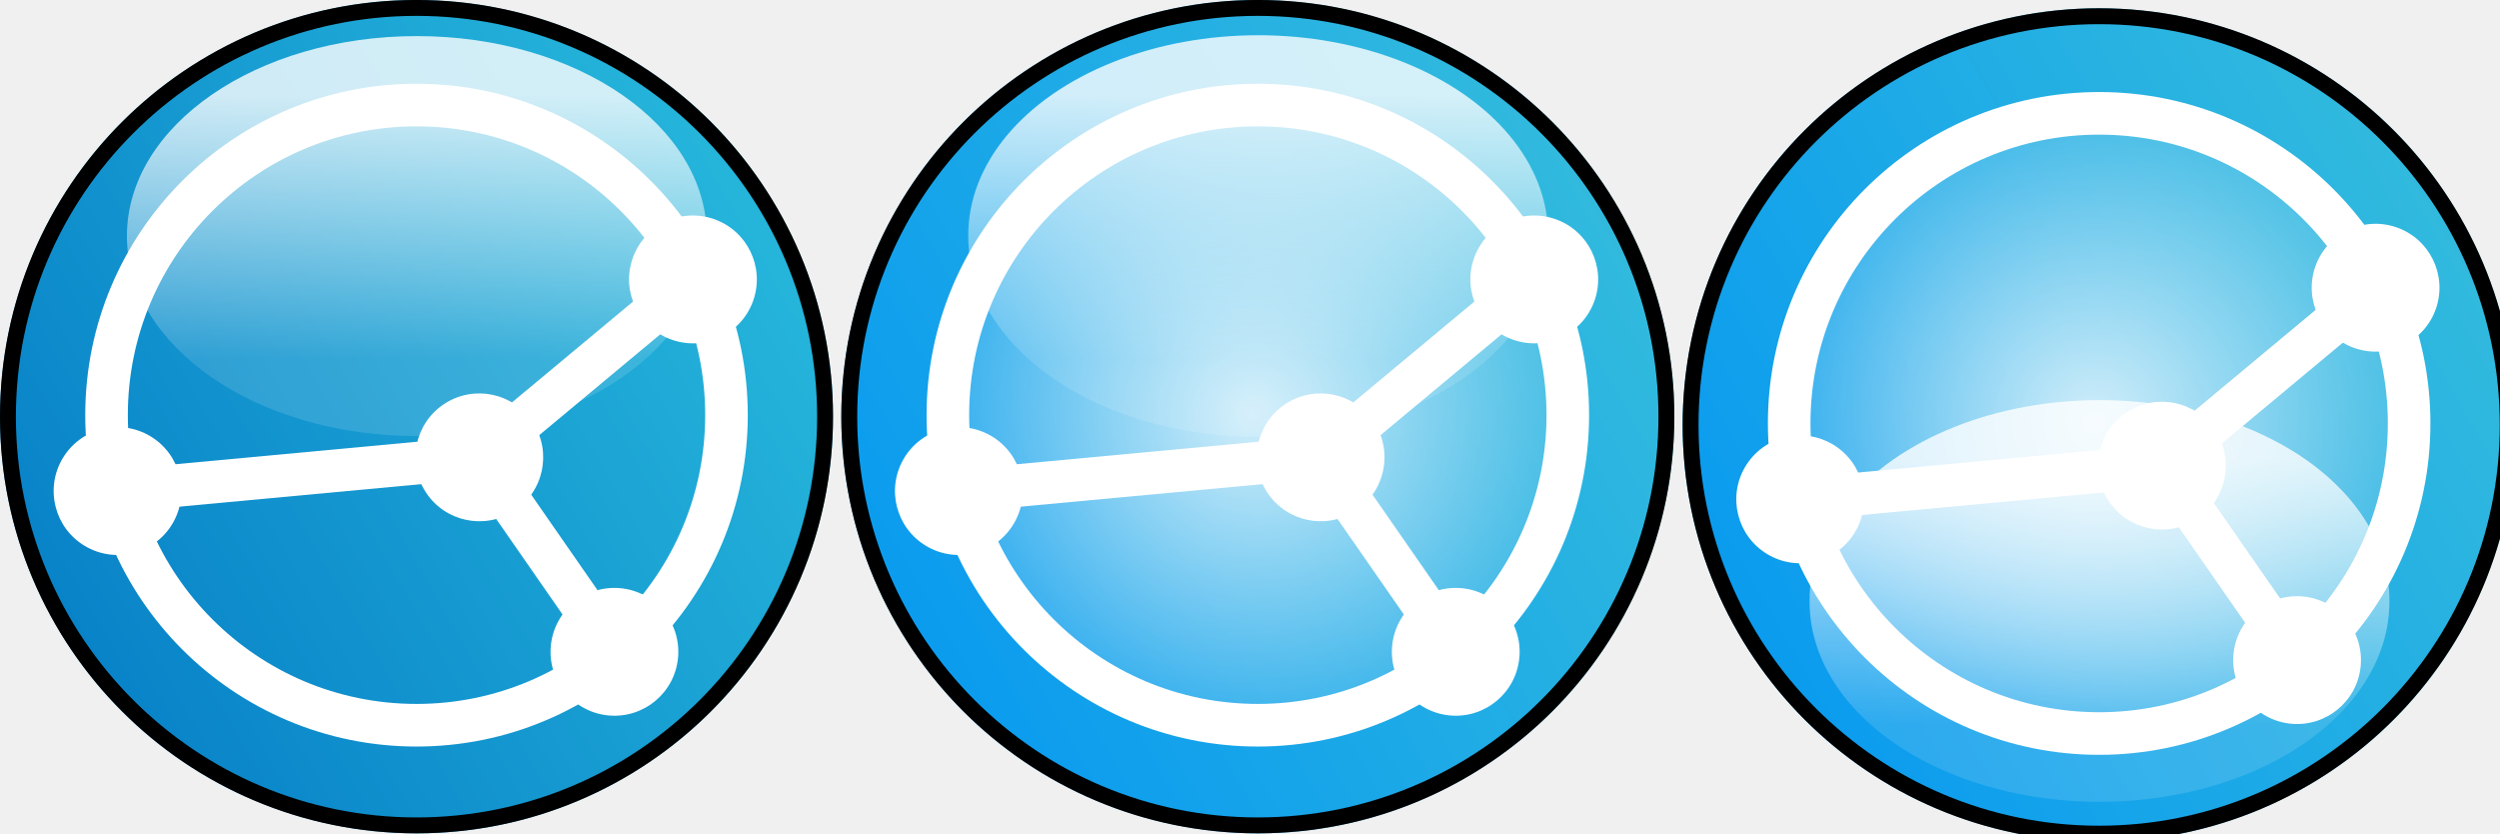
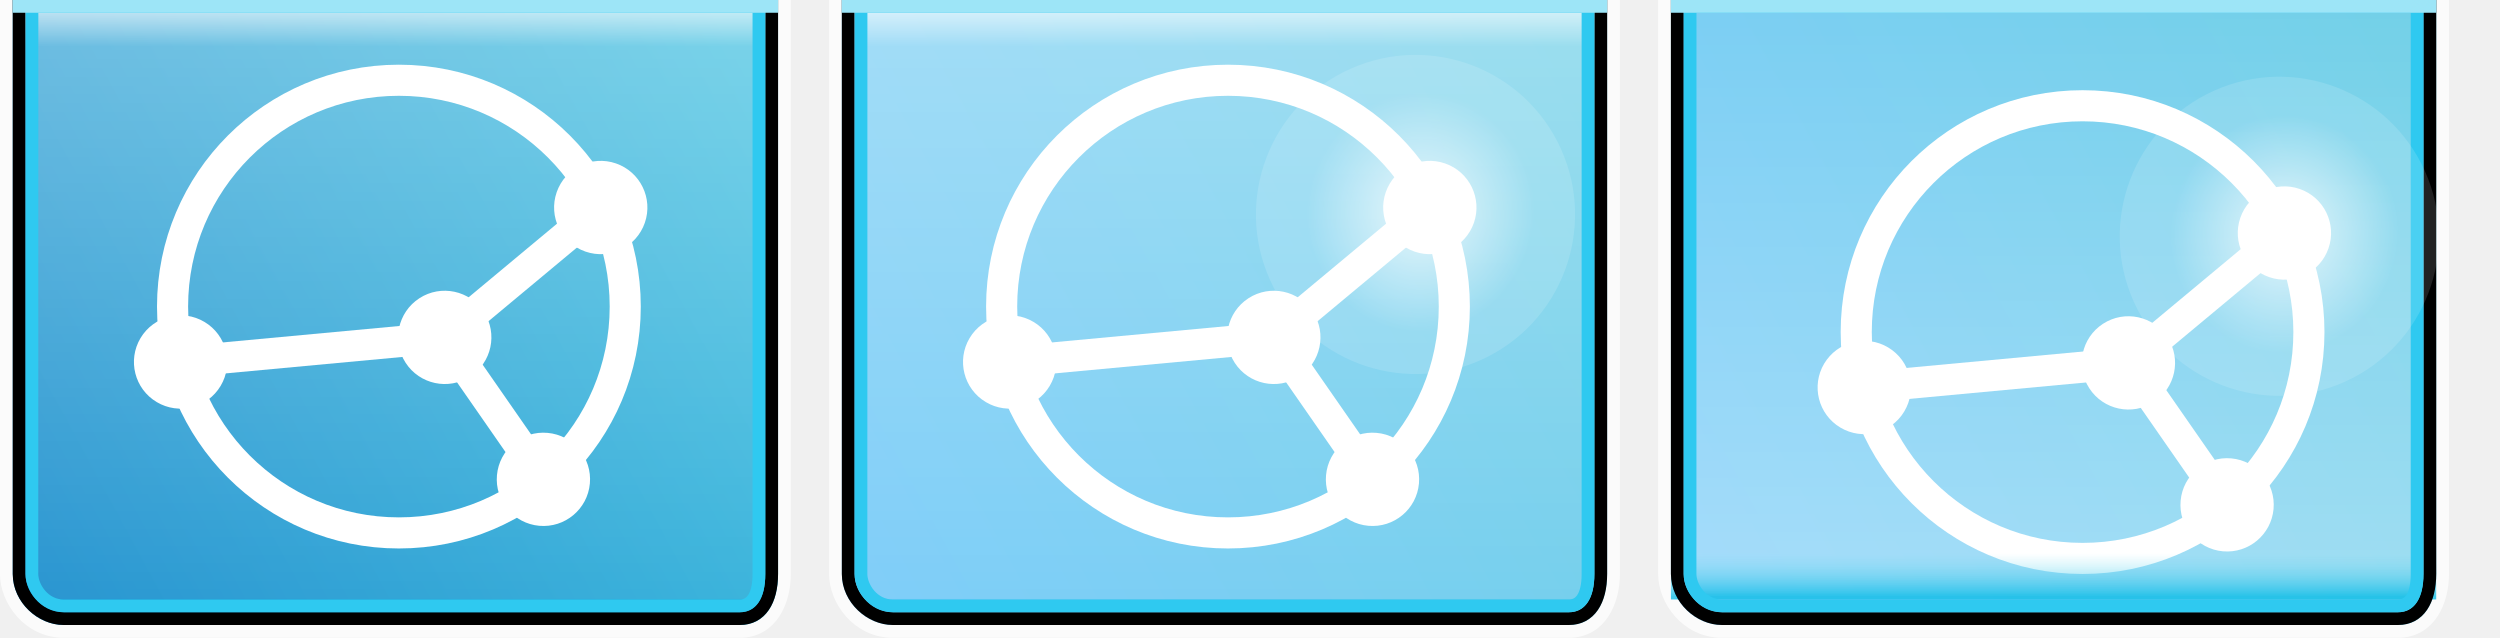
- <svg xmlns="http://www.w3.org/2000/svg" xmlns:xlink="http://www.w3.org/1999/xlink" width="602.91" height="200.97" id="svg2" version="1.1">
-   <defs id="defs4">
-     <linearGradient x1="0" y1="0" x2="1" y2="0" gradientUnits="userSpaceOnUse" gradientTransform="matrix(-5.1e-6,117.3315,117.3315,5.1e-6,58.66602,0)" spreadMethod="pad" id="linearGradient4063">
-       <stop style="stop-color:#0a9bef;stop-opacity:1;" offset="0" id="stop4065" />
-       <stop style="stop-color:#32badd;stop-opacity:1;" offset="1" id="stop4067" />
-     </linearGradient>
-     <linearGradient id="linearGradient3426">
-       <stop style="stop-color:#f5f5f5;stop-opacity:1" offset="0" id="stop3428" />
-       <stop style="stop-color:#ffdd00;stop-opacity:1" offset="1" id="stop3434" />
-     </linearGradient>
-     <linearGradient id="linearGradient3387">
-       <stop style="stop-color:#000000;stop-opacity:1" offset="0" id="stop3389" />
-       <stop style="stop-color:#000000;stop-opacity:0;" offset="1" id="stop3391" />
-     </linearGradient>
-     <linearGradient id="linearGradient3371">
-       <stop style="stop-color:#000000;stop-opacity:1" offset="0" id="stop3373" />
-       <stop style="stop-color:#ac9393;stop-opacity:0;" offset="1" id="stop3375" />
-     </linearGradient>
-     <linearGradient id="linearGradient3347">
-       <stop style="stop-color:#000000;stop-opacity:0.168;" offset="0" id="stop3349" />
-       <stop style="stop-color:#000000;stop-opacity:0;" offset="1" id="stop3351" />
-     </linearGradient>
-     <linearGradient id="linearGradient3337">
-       <stop id="stop3339" offset="0" style="stop-color:#abff5b;stop-opacity:0" />
-       <stop style="stop-color:#80e044;stop-opacity:0.817" offset="0.442" id="stop3341" />
-       <stop style="stop-color:#55c22d;stop-opacity:0.808;" offset="0.818" id="stop3343" />
-       <stop id="stop3345" offset="1" style="stop-color:#008500;stop-opacity:0.746" />
-     </linearGradient>
-     <linearGradient id="linearGradient3297">
-       <stop id="stop3299" offset="0" style="stop-color:#abff5b;stop-opacity:0.621" />
-       <stop style="stop-color:#80e044;stop-opacity:0.714;" offset="0.19" id="stop3301" />
-       <stop style="stop-color:#55c22d;stop-opacity:0.808;" offset="0.645" id="stop3303" />
-       <stop id="stop3305" offset="1" style="stop-color:#008500;stop-opacity:1" />
-     </linearGradient>
-     <linearGradient id="linearGradient3271">
-       <stop id="stop3273" offset="0" style="stop-color:#ffd400;stop-opacity:1" />
-       <stop id="stop3275" offset="1" style="stop-color:#ff7400;stop-opacity:1" />
-     </linearGradient>
-     <linearGradient id="linearGradient3245">
-       <stop style="stop-color:#ffffff;stop-opacity:0.791;" offset="0" id="stop3247" />
-       <stop style="stop-color:#ff0000;stop-opacity:0;" offset="1" id="stop3249" />
-     </linearGradient>
-     <linearGradient id="linearGradient3177">
-       <stop style="stop-color:#ffffff;stop-opacity:0.796" offset="0" id="stop3179" />
-       <stop style="stop-color:#ffffff;stop-opacity:0.131" offset="1" id="stop3181" />
-     </linearGradient>
-     <linearGradient id="linearGradient3165">
-       <stop style="stop-color:#abff5b;stop-opacity:0.621" offset="0" id="stop3167" />
-       <stop id="stop3295" offset="0.253" style="stop-color:#80e044;stop-opacity:0.714;" />
-       <stop id="stop3285" offset="0.5" style="stop-color:#55c22d;stop-opacity:0.808;" />
-       <stop style="stop-color:#008500;stop-opacity:1" offset="1" id="stop3169" />
-     </linearGradient>
-     <linearGradient xlink:href="#linearGradient3177" id="linearGradient3183" x1="282.857" y1="261.252" x2="282.857" y2="313.966" gradientUnits="userSpaceOnUse" />
-     <clipPath id="clipPath3038" clipPathUnits="userSpaceOnUse">
-       <path id="path3040" d="m 0,117.332 429.019,0 L 429.019,0 0,0 0,117.332 z" />
-     </clipPath>
-     <linearGradient id="linearGradient3026" spreadMethod="pad" gradientTransform="matrix(-5.1e-6,117.3315,117.3315,5.1e-6,58.66602,0)" gradientUnits="userSpaceOnUse" y2="0" x2="1" y1="0" x1="0">
-       <stop id="stop3028" offset="0" style="stop-opacity:1;stop-color:#0882c8" />
-       <stop id="stop3030" offset="1" style="stop-opacity:1;stop-color:#26b6db" />
-     </linearGradient>
-     <clipPath id="clipPath3018" clipPathUnits="userSpaceOnUse">
-       <path id="path3020" d="M 58.666,117.332 C 26.266,117.332 0,91.066 0,58.666 l 0,0 C 0,26.266 26.266,0 58.666,0 l 0,0 c 32.399,0 58.666,26.266 58.666,58.666 l 0,0 c 0,32.4 -26.267,58.666 -58.666,58.666 z" />
-     </clipPath>
-     <linearGradient xlink:href="#linearGradient3026" id="linearGradient3520" gradientUnits="userSpaceOnUse" gradientTransform="matrix(-5.1e-6,117.3315,117.3315,5.1e-6,58.66602,0)" spreadMethod="pad" x1="0" y1="0" x2="1" y2="0" />
-     <linearGradient xlink:href="#linearGradient3177-7" id="linearGradient3183-1" x1="282.857" y1="261.252" x2="282.857" y2="313.966" gradientUnits="userSpaceOnUse" />
+ <svg xmlns="http://www.w3.org/2000/svg" xmlns:xlink="http://www.w3.org/1999/xlink" width="196" height="50" id="svg4131" version="1.1">
+   <defs id="defs4133">
+     <linearGradient x1="0" y1="0" x2="1" y2="0" gradientUnits="userSpaceOnUse" gradientTransform="matrix(-5.1e-6,117.3315,117.3315,5.1e-6,58.66602,0)" spreadMethod="pad" id="linearGradient6806">
+       <stop style="stop-color:#6dc6f9;stop-opacity:1;" offset="0" id="stop6808" />
+       <stop style="stop-color:#5dc9e4;stop-opacity:1;" offset="1" id="stop6810" />
+     </linearGradient>
+     <linearGradient x1="0" y1="0" x2="1" y2="0" gradientUnits="userSpaceOnUse" gradientTransform="matrix(-5.1e-6,117.3315,117.3315,5.1e-6,58.66602,0)" spreadMethod="pad" id="linearGradient4765">
+       <stop style="stop-color:#000000;stop-opacity:0.351;" offset="0" id="stop4767" />
+       <stop id="stop4769" offset="0.1" style="stop-color:#ffffff;stop-opacity:0.094;" />
+       <stop id="stop4771" offset="0.376" style="stop-color:#ffffff;stop-opacity:0.188;" />
+       <stop id="stop4773" offset="0.942" style="stop-color:#ffffff;stop-opacity:0.376;" />
+       <stop style="stop-color:#ffffff;stop-opacity:0.811;" offset="1" id="stop4775" />
+     </linearGradient>
+     <linearGradient xlink:href="#linearGradient3026-9" id="linearGradient3355" gradientUnits="userSpaceOnUse" gradientTransform="translate(-435.5918,84.16643)" x1="185.416" y1="929.452" x2="389.84" y2="811.427" />
+     <linearGradient id="linearGradient3026-9" spreadMethod="pad" gradientTransform="matrix(-5.1e-6,117.3315,117.3315,5.1e-6,58.66602,0)" gradientUnits="userSpaceOnUse" y2="0" x2="1" y1="0" x1="0">
+       <stop id="stop3028-9" offset="0" style="stop-color:#0882c8;stop-opacity:1;" />
+       <stop id="stop3030-1" offset="1" style="stop-opacity:1;stop-color:#26b6db" />
+     </linearGradient>
+     <linearGradient y2="811.427" x2="389.84" y1="929.452" x1="185.416" gradientTransform="matrix(0.3079987,0,0,0.3280148,-56.47002,750.3063)" gradientUnits="userSpaceOnUse" id="linearGradient4154" xlink:href="#linearGradient3026-9" />
+     <linearGradient y2="811.427" x2="389.84" y1="929.452" x1="185.416" gradientTransform="matrix(0.3079987,0,0,0.3280148,-57.47002,736.3063)" gradientUnits="userSpaceOnUse" id="linearGradient4154-1" xlink:href="#linearGradient3026-9-7" />
+     <linearGradient id="linearGradient3026-9-7" spreadMethod="pad" gradientTransform="matrix(-5.1e-6,117.3315,117.3315,5.1e-6,58.66602,0)" gradientUnits="userSpaceOnUse" y2="0" x2="1" y1="0" x1="0">
+       <stop id="stop3028-9-4" offset="0" style="stop-color:#000000;stop-opacity:0.351;" />
+       <stop style="stop-color:#ffffff;stop-opacity:0;" offset="0.125" id="stop4763" />
+       <stop style="stop-color:#ffffff;stop-opacity:0;" offset="0.25" id="stop4761" />
+       <stop style="stop-color:#ffffff;stop-opacity:0;" offset="0.5" id="stop4759" />
+       <stop id="stop3030-1-0" offset="1" style="stop-color:#3d1bf0;stop-opacity:1;" />
+     </linearGradient>
+     <linearGradient y2="769.126" x2="282.839" y1="949.078" x1="282.839" gradientTransform="matrix(0.3079987,0,0,0.3280148,-56.47002,750.3062)" gradientUnits="userSpaceOnUse" id="linearGradient4702" xlink:href="#linearGradient4765" />
+     <linearGradient y2="795.765" x2="282.839" y1="922.357" x1="282.839" gradientTransform="matrix(0.3079987,0,0,0.3280148,-57.47002,736.3062)" gradientUnits="userSpaceOnUse" id="linearGradient4702-4" xlink:href="#linearGradient3026-9-7-8" />
+     <linearGradient id="linearGradient3026-9-7-8" spreadMethod="pad" gradientTransform="matrix(-5.1e-6,117.3315,117.3315,5.1e-6,58.66602,0)" gradientUnits="userSpaceOnUse" y2="0" x2="1" y1="0" x1="0">
+       <stop id="stop3028-9-4-8" offset="0" style="stop-color:#000000;stop-opacity:0.333;" />
+       <stop id="stop3030-1-0-2" offset="1" style="stop-color:#000000;stop-opacity:0;" />
+     </linearGradient>
+     <linearGradient y2="769.126" x2="282.839" y1="949.078" x1="282.839" gradientTransform="matrix(0.3079987,0,0,0.3280148,-57.47002,736.3062)" gradientUnits="userSpaceOnUse" id="linearGradient4702-5" xlink:href="#linearGradient4765-1" />
+     <linearGradient x1="0" y1="0" x2="1" y2="0" gradientUnits="userSpaceOnUse" gradientTransform="matrix(-5.1e-6,117.3315,117.3315,5.1e-6,58.66602,0)" spreadMethod="pad" id="linearGradient4765-1">
+       <stop style="stop-color:#000000;stop-opacity:0.351;" offset="0" id="stop4767-7" />
+       <stop id="stop4769-1" offset="0.1" style="stop-color:#ffffff;stop-opacity:0.094;" />
+       <stop id="stop4771-1" offset="0.376" style="stop-color:#ffffff;stop-opacity:0.188;" />
+       <stop id="stop4773-5" offset="0.917" style="stop-color:#ffffff;stop-opacity:0.376;" />
+       <stop style="stop-color:#ffffff;stop-opacity:0.757;" offset="1" id="stop4775-2" />
+     </linearGradient>
+     <linearGradient y2="769.126" x2="282.839" y1="949.078" x1="282.839" gradientTransform="matrix(0.3079987,0,0,0.3280148,6.52998,736.3061)" gradientUnits="userSpaceOnUse" id="linearGradient4702-58" xlink:href="#linearGradient4765-8" />
+     <linearGradient x1="0" y1="0" x2="1" y2="0" gradientUnits="userSpaceOnUse" gradientTransform="matrix(-5.1e-6,117.3315,117.3315,5.1e-6,58.66602,0)" spreadMethod="pad" id="linearGradient4765-8">
+       <stop style="stop-color:#000000;stop-opacity:0.351;" offset="0" id="stop4767-1" />
+       <stop id="stop4769-2" offset="0.1" style="stop-color:#ffffff;stop-opacity:0.094;" />
+       <stop id="stop4771-14" offset="0.376" style="stop-color:#ffffff;stop-opacity:0.188;" />
+       <stop id="stop4773-9" offset="0.942" style="stop-color:#ffffff;stop-opacity:0.376;" />
+       <stop style="stop-color:#ffffff;stop-opacity:0.811;" offset="1" id="stop4775-8" />
+     </linearGradient>
+     <linearGradient y2="811.427" x2="389.84" y1="929.452" x1="185.416" gradientTransform="matrix(0.3079987,0,0,0.3280148,6.529983,736.3061)" gradientUnits="userSpaceOnUse" id="linearGradient4154-2" xlink:href="#linearGradient3026-9-4" />
+     <linearGradient id="linearGradient3026-9-4" spreadMethod="pad" gradientTransform="matrix(-5.1e-6,117.3315,117.3315,5.1e-6,58.66602,0)" gradientUnits="userSpaceOnUse" y2="0" x2="1" y1="0" x1="0">
+       <stop id="stop3028-9-5" offset="0" style="stop-color:#0882c8;stop-opacity:1;" />
+       <stop id="stop3030-1-2" offset="1" style="stop-opacity:1;stop-color:#26b6db" />
+     </linearGradient>
+     <linearGradient y2="769.126" x2="282.839" y1="949.078" x1="282.839" gradientTransform="matrix(0.3079987,0,0,0.3280148,70.52998,736.3062)" gradientUnits="userSpaceOnUse" id="linearGradient4702-8" xlink:href="#linearGradient4765-9" />
+     <linearGradient x1="0" y1="0" x2="1" y2="0" gradientUnits="userSpaceOnUse" gradientTransform="matrix(-5.1e-6,117.3315,117.3315,5.1e-6,58.66602,0)" spreadMethod="pad" id="linearGradient4765-9">
+       <stop style="stop-color:#000000;stop-opacity:0.351;" offset="0" id="stop4767-2" />
+       <stop id="stop4769-8" offset="0.1" style="stop-color:#ffffff;stop-opacity:0.094;" />
+       <stop id="stop4771-2" offset="0.376" style="stop-color:#ffffff;stop-opacity:0.188;" />
+       <stop id="stop4773-0" offset="0.942" style="stop-color:#ffffff;stop-opacity:0.376;" />
+       <stop style="stop-color:#ffffff;stop-opacity:0.811;" offset="1" id="stop4775-5" />
+     </linearGradient>
+     <linearGradient y2="811.427" x2="389.84" y1="929.452" x1="185.416" gradientTransform="matrix(0.3079987,0,0,0.3280148,70.52998,736.3062)" gradientUnits="userSpaceOnUse" id="linearGradient4154-5" xlink:href="#linearGradient3026-9-2" />
+     <linearGradient id="linearGradient3026-9-2" spreadMethod="pad" gradientTransform="matrix(-5.1e-6,117.3315,117.3315,5.1e-6,58.66602,0)" gradientUnits="userSpaceOnUse" y2="0" x2="1" y1="0" x1="0">
+       <stop id="stop3028-9-7" offset="0" style="stop-color:#0882c8;stop-opacity:1;" />
+       <stop id="stop3030-1-6" offset="1" style="stop-opacity:1;stop-color:#26b6db" />
+     </linearGradient>
+     <radialGradient xlink:href="#linearGradient3177-7" id="radialGradient4085" cx="514.711" cy="23.852" fx="514.711" fy="23.852" r="49.644" gradientTransform="matrix(1,0,0,0.9521007,0,1.142504)" gradientUnits="userSpaceOnUse" />
    <linearGradient id="linearGradient3177-7">
      <stop style="stop-color:#ffffff;stop-opacity:0.796" offset="0" id="stop3179-4" />
      <stop style="stop-color:#ffffff;stop-opacity:0.131" offset="1" id="stop3181-0" />
    </linearGradient>
-     <clipPath id="clipPath3018-9" clipPathUnits="userSpaceOnUse">
-       <path id="path3020-4" d="M 58.666,117.332 C 26.266,117.332 0,91.066 0,58.666 l 0,0 C 0,26.266 26.266,0 58.666,0 l 0,0 c 32.399,0 58.666,26.266 58.666,58.666 l 0,0 c 0,32.4 -26.267,58.666 -58.666,58.666 z" />
-     </clipPath>
-     <linearGradient xlink:href="#linearGradient4063" id="linearGradient3520-8" gradientUnits="userSpaceOnUse" gradientTransform="matrix(-5.1e-6,117.3315,117.3315,5.1e-6,58.66602,0)" spreadMethod="pad" x1="0" y1="0" x2="1" y2="0" />
-     <linearGradient id="linearGradient3026-8" spreadMethod="pad" gradientTransform="matrix(-5.1e-6,117.3315,117.3315,5.1e-6,58.66602,0)" gradientUnits="userSpaceOnUse" y2="0" x2="1" y1="0" x1="0">
-       <stop id="stop3028-2" offset="0" style="stop-opacity:1;stop-color:#0882c8" />
-       <stop id="stop3030-4" offset="1" style="stop-opacity:1;stop-color:#26b6db" />
-     </linearGradient>
-     <radialGradient xlink:href="#linearGradient3177-7" id="radialGradient4085" cx="514.711" cy="23.852" fx="514.711" fy="23.852" r="49.644" gradientTransform="matrix(1,0,0,0.9521007,0,1.142504)" gradientUnits="userSpaceOnUse" />
-     <linearGradient xlink:href="#linearGradient3177-7-8" id="linearGradient3183-1-3" x1="282.857" y1="261.252" x2="282.857" y2="313.966" gradientUnits="userSpaceOnUse" />
-     <linearGradient id="linearGradient3177-7-8">
-       <stop style="stop-color:#ffffff;stop-opacity:0.796" offset="0" id="stop3179-4-6" />
+     <radialGradient r="49.644" fy="23.852" fx="514.711" cy="23.852" cx="514.711" gradientTransform="matrix(1,0,0,0.9521007,0,1.142504)" gradientUnits="userSpaceOnUse" id="radialGradient5203" xlink:href="#linearGradient3177-7" />
+     <linearGradient y2="769.126" x2="282.839" y1="949.078" x1="282.839" gradientTransform="matrix(0.3079987,0,0,0.3280148,8.52998,750.3063)" gradientUnits="userSpaceOnUse" id="linearGradient4702-2" xlink:href="#linearGradient4765-7" />
+     <linearGradient x1="0" y1="0" x2="1" y2="0" gradientUnits="userSpaceOnUse" gradientTransform="matrix(-5.1e-6,117.3315,117.3315,5.1e-6,58.66602,0)" spreadMethod="pad" id="linearGradient4765-7">
+       <stop style="stop-color:#000000;stop-opacity:0.351;" offset="0" id="stop4767-8" />
+       <stop id="stop4769-5" offset="0.1" style="stop-color:#ffffff;stop-opacity:0.094;" />
+       <stop id="stop4771-8" offset="0.376" style="stop-color:#ffffff;stop-opacity:0.188;" />
+       <stop id="stop4773-3" offset="0.942" style="stop-color:#ffffff;stop-opacity:0.376;" />
+       <stop style="stop-color:#ffffff;stop-opacity:0.811;" offset="1" id="stop4775-9" />
+     </linearGradient>
+     <linearGradient y2="811.427" x2="389.84" y1="929.452" x1="185.416" gradientTransform="matrix(0.3079987,0,0,0.3280148,8.529983,750.3063)" gradientUnits="userSpaceOnUse" id="linearGradient4154-4" xlink:href="#linearGradient6806" />
+     <linearGradient id="linearGradient3026-9-46" spreadMethod="pad" gradientTransform="matrix(-5.1e-6,117.3315,117.3315,5.1e-6,58.66602,0)" gradientUnits="userSpaceOnUse" y2="0" x2="1" y1="0" x1="0">
+       <stop id="stop3028-9-9" offset="0" style="stop-color:#0882c8;stop-opacity:1;" />
+       <stop id="stop3030-1-8" offset="1" style="stop-opacity:1;stop-color:#26b6db" />
+     </linearGradient>
+     <radialGradient xlink:href="#linearGradient3177-7" id="radialGradient6804" cx="99.188" cy="5.875" fx="99.188" fy="5.875" r="14.691" gradientTransform="matrix(0.6821462,0.05775003,-0.07486774,0.5810377,31.96697,-3.266678)" gradientUnits="userSpaceOnUse" />
+     <radialGradient xlink:href="#linearGradient3177-7-6" id="radialGradient6804-4" cx="99.188" cy="5.875" fx="99.188" fy="5.875" r="14.691" gradientTransform="matrix(0.6821462,0.05775003,-0.07486774,0.5810377,31.96697,-3.266678)" gradientUnits="userSpaceOnUse" />
+     <linearGradient id="linearGradient3177-7-6">
+       <stop style="stop-color:#ffffff;stop-opacity:0.796" offset="0" id="stop3179-4-7" />
      <stop style="stop-color:#ffffff;stop-opacity:0.131" offset="1" id="stop3181-0-9" />
    </linearGradient>
-     <radialGradient xlink:href="#linearGradient3177-7-8" id="radialGradient4085-8" cx="514.711" cy="23.852" fx="514.711" fy="23.852" r="49.644" gradientTransform="matrix(1,0,0,0.9521007,0,1.142504)" gradientUnits="userSpaceOnUse" />
-     <linearGradient id="linearGradient4102">
-       <stop style="stop-color:#ffffff;stop-opacity:0.796" offset="0" id="stop4104" />
-       <stop style="stop-color:#ffffff;stop-opacity:0.131" offset="1" id="stop4106" />
-     </linearGradient>
-     <clipPath id="clipPath3018-9-6" clipPathUnits="userSpaceOnUse">
-       <path id="path3020-4-6" d="M 58.666,117.332 C 26.266,117.332 0,91.066 0,58.666 l 0,0 C 0,26.266 26.266,0 58.666,0 l 0,0 c 32.399,0 58.666,26.266 58.666,58.666 l 0,0 c 0,32.4 -26.267,58.666 -58.666,58.666 z" />
-     </clipPath>
-     <linearGradient xlink:href="#linearGradient4063-3" id="linearGradient3520-8-2" gradientUnits="userSpaceOnUse" gradientTransform="matrix(-5.1e-6,117.3315,117.3315,5.1e-6,58.66602,0)" spreadMethod="pad" x1="0" y1="0" x2="1" y2="0" />
-     <linearGradient x1="0" y1="0" x2="1" y2="0" gradientUnits="userSpaceOnUse" gradientTransform="matrix(-5.1e-6,117.3315,117.3315,5.1e-6,58.66602,0)" spreadMethod="pad" id="linearGradient4063-3">
-       <stop style="stop-color:#0a9bef;stop-opacity:1;" offset="0" id="stop4065-8" />
-       <stop style="stop-color:#32badd;stop-opacity:1;" offset="1" id="stop4067-2" />
+     <linearGradient y2="769.126" x2="282.839" y1="949.078" x1="282.839" gradientTransform="matrix(-0.3079987,0,0,-0.3280148,248.47,1301.418)" gradientUnits="userSpaceOnUse" id="linearGradient4702-2-3" xlink:href="#linearGradient4765-7-4" />
+     <linearGradient x1="0" y1="0" x2="1" y2="0" gradientUnits="userSpaceOnUse" gradientTransform="matrix(-5.1e-6,117.3315,117.3315,5.1e-6,58.66602,0)" spreadMethod="pad" id="linearGradient4765-7-4">
+       <stop style="stop-color:#4e4e4e;stop-opacity:0.351;" offset="0" id="stop4767-8-7" />
+       <stop id="stop4769-5-8" offset="0.1" style="stop-color:#ffffff;stop-opacity:0.094;" />
+       <stop id="stop4771-8-8" offset="0.376" style="stop-color:#ffffff;stop-opacity:0.188;" />
+       <stop id="stop4773-3-1" offset="0.942" style="stop-color:#ffffff;stop-opacity:0.376;" />
+       <stop style="stop-color:#19c1e8;stop-opacity:0.811;" offset="1" id="stop4775-9-6" />
+     </linearGradient>
+     <linearGradient y2="811.427" x2="389.84" y1="929.452" x1="185.416" gradientTransform="matrix(0.3079987,0,0,0.3280148,73.52998,750.3063)" gradientUnits="userSpaceOnUse" id="linearGradient4154-4-3" xlink:href="#linearGradient6806-8" />
+     <linearGradient x1="0" y1="0" x2="1" y2="0" gradientUnits="userSpaceOnUse" gradientTransform="matrix(-5.1e-6,117.3315,117.3315,5.1e-6,58.66602,0)" spreadMethod="pad" id="linearGradient6806-8">
+       <stop style="stop-color:#6dc6f9;stop-opacity:1;" offset="0" id="stop6808-7" />
+       <stop style="stop-color:#5dc9e4;stop-opacity:1;" offset="1" id="stop6810-6" />
    </linearGradient>
  </defs>
-   <g id="layer1" transform="translate(0,-851.3922)">
-     <g id="g3744" transform="matrix(1.569877,0,0,1.569877,68.37948,749.9821)">
-       <g style="display:inline" transform="matrix(1.25,0,0,-1.25,-43.54655,211.2684)" id="background">
-         <g transform="matrix(0.4363686,-0.7558126,0.7558126,0.4363686,-18.74056,84.87247)" id="g3014" style="display:inline">
-           <g clip-path="url(#clipPath3018)" id="g3016">
-             <g id="g3022">
-               <g id="g3024">
-                 <path id="path3032" style="fill:url(#linearGradient3520);stroke:none" d="M 58.666,117.332 C 26.266,117.332 0,91.066 0,58.666 l 0,0 C 0,26.266 26.266,0 58.666,0 l 0,0 c 32.399,0 58.666,26.266 58.666,58.666 l 0,0 c 0,32.4 -26.267,58.666 -58.666,58.666 z" />
-               </g>
-             </g>
-           </g>
-         </g>
-       </g>
-       <g transform="translate(-43.54655,64.60344)" style="display:inline" id="rot0">
-         <g id="g3038" style="display:inline" transform="matrix(1.25,0,0,-1.25,0,146.665)">
-           <g id="g3042" transform="matrix(0.8727372,0,0,0.8727372,89.30894,66.31781)">
-             <path d="m 0,0 c 0,24.117 -19.551,43.666 -43.666,43.666 -24.117,0 -43.666,-19.549 -43.666,-43.666 0,-24.115 19.549,-43.666 43.666,-43.666 C -19.551,-43.666 0,-24.115 0,0 z" style="fill:none;stroke:#ffffff;stroke-width:6;stroke-linecap:butt;stroke-linejoin:miter;stroke-miterlimit:10;stroke-opacity:1;stroke-dasharray:none" id="path3044" />
-           </g>
-           <g id="g3046" transform="matrix(0.8727372,0,0,0.8727372,82.61854,75.57528)">
-             <path d="M 0,0 C 4.695,-1.625 9.82,0.865 11.447,5.562 13.072,10.256 10.578,15.385 5.883,17.008 1.187,18.635 -3.939,16.143 -5.564,11.445 -7.187,6.748 -4.697,1.623 0,0" style="fill:#ffffff;fill-opacity:1;fill-rule:nonzero;stroke:none" id="path3048" />
-           </g>
-           <g id="g3050" transform="matrix(0.8727372,0,0,0.8727372,85.16518,82.98674)">
-             <path d="M 0,0 -30.071,-25.042" style="fill:none;stroke:#ffffff;stroke-width:6;stroke-linecap:butt;stroke-linejoin:miter;stroke-miterlimit:10;stroke-opacity:1;stroke-dasharray:none" id="path3052" />
-           </g>
-           <g id="g3054" transform="matrix(0.8727372,0,0,0.8727372,67.71044,37.93168)">
-             <path d="m 0,0 c -0.445,-4.949 3.213,-9.32 8.158,-9.766 4.951,-0.443 9.326,3.213 9.768,8.162 0.443,4.948 -3.211,9.321 -8.16,9.766 C 4.814,8.604 0.441,4.951 0,0" style="fill:#ffffff;fill-opacity:1;fill-rule:nonzero;stroke:none" id="path3056" />
-           </g>
-           <g id="g3058" transform="matrix(0.8727372,0,0,0.8727372,75.51734,37.24815)">
-             <path d="M 0,0 -19.017,27.366" style="fill:none;stroke:#ffffff;stroke-width:6;stroke-linecap:butt;stroke-linejoin:miter;stroke-miterlimit:10;stroke-opacity:1;stroke-dasharray:none" id="path3060" />
-           </g>
-           <g id="g3062" transform="matrix(0.8727372,0,0,0.8727372,52.32845,56.86257)">
-             <path d="M 0,0 C 2.697,-4.17 8.27,-5.363 12.443,-2.664 16.615,0.033 17.809,5.609 15.107,9.779 12.408,13.953 6.834,15.146 2.662,12.445 -1.508,9.744 -2.703,4.172 0,0" style="fill:#ffffff;fill-opacity:1;fill-rule:nonzero;stroke:none" id="path3064" />
-           </g>
-           <g id="g3066" transform="matrix(0.8727372,0,0,0.8727372,18.46215,63.73538)">
-             <path d="m 0,0 c -4.266,2.541 -9.789,1.146 -12.338,-3.123 -2.541,-4.268 -1.148,-9.793 3.123,-12.336 4.268,-2.549 9.795,-1.148 12.338,3.123 C 5.668,-8.066 4.271,-2.543 0,0" style="fill:#ffffff;fill-opacity:1;fill-rule:nonzero;stroke:none" id="path3068" />
-           </g>
-           <g id="g3070" transform="matrix(0.8727372,0,0,0.8727372,14.46152,56.99558)">
-             <path d="M 0,0 50.942,4.739" style="fill:none;stroke:#ffffff;stroke-width:6;stroke-linecap:butt;stroke-linejoin:miter;stroke-miterlimit:10;stroke-opacity:1;stroke-dasharray:none" id="path3072" />
-           </g>
+   <g id="layer1" transform="translate(0,-1002.362)">
+     <rect style="fill:#15c6a6;fill-opacity:0;stroke:none" id="rect4777" width="196" height="50" x="0" y="1002.362" />
+     <path style="fill:none;stroke:#ffffff;stroke-width:1;stroke-linecap:butt;stroke-linejoin:miter;stroke-miterlimit:4;stroke-opacity:0.755;stroke-dasharray:none" d="m 0.5,1002.362 c 0,0 0,27.048 0,45 0,2.012 1.722,4.5 4.5,4.5 17.441,0 35.333,0 53,0 2.512,0 3.5,-2.412 3.5,-4.5 0,-18.667 0,-45 0,-45" id="path4685-1" />
+     <path style="color:#000000;fill:url(#linearGradient4154);fill-opacity:1;fill-rule:nonzero;stroke:none;stroke-width:0.66;marker:none;visibility:visible;display:inline;overflow:visible;enable-background:accumulate" d="m 61,1002.362 0,45 c 0,2.196 -0.938,4 -3,4 l -53,0 c -2.062,0 -4,-1.804 -4,-4 l 0,-45 c 0,0 57.892,0 60,0 z" id="rect3139" />
+     <g id="rot0" style="display:inline" transform="matrix(0.372511,0,0,0.3725103,7.432944,1002.644)">
+       <g transform="matrix(1.25,0,0,-1.25,0,146.665)" style="display:inline" id="g3038">
+         <g transform="matrix(0.8727372,0,0,0.8727372,89.30894,66.31781)" id="g3042">
+           <path id="path3044" style="fill:none;stroke:#ffffff;stroke-width:6;stroke-linecap:butt;stroke-linejoin:miter;stroke-miterlimit:10;stroke-opacity:1;stroke-dasharray:none" d="m 0,0 c 0,24.117 -19.551,43.666 -43.666,43.666 -24.117,0 -43.666,-19.549 -43.666,-43.666 0,-24.115 19.549,-43.666 43.666,-43.666 C -19.551,-43.666 0,-24.115 0,0 z" />
+         </g>
+         <g transform="matrix(0.8727372,0,0,0.8727372,82.61854,75.57528)" id="g3046">
+           <path id="path3048" style="fill:#ffffff;fill-opacity:1;fill-rule:nonzero;stroke:none" d="M 0,0 C 4.695,-1.625 9.82,0.865 11.447,5.562 13.072,10.256 10.578,15.385 5.883,17.008 1.187,18.635 -3.939,16.143 -5.564,11.445 -7.187,6.748 -4.697,1.623 0,0" />
+         </g>
+         <g transform="matrix(0.8727372,0,0,0.8727372,85.16518,82.98674)" id="g3050">
+           <path id="path3052" style="fill:none;stroke:#ffffff;stroke-width:6;stroke-linecap:butt;stroke-linejoin:miter;stroke-miterlimit:10;stroke-opacity:1;stroke-dasharray:none" d="M 0,0 -30.071,-25.042" />
+         </g>
+         <g transform="matrix(0.8727372,0,0,0.8727372,67.71044,37.93168)" id="g3054">
+           <path id="path3056" style="fill:#ffffff;fill-opacity:1;fill-rule:nonzero;stroke:none" d="m 0,0 c -0.445,-4.949 3.213,-9.32 8.158,-9.766 4.951,-0.443 9.326,3.213 9.768,8.162 0.443,4.948 -3.211,9.321 -8.16,9.766 C 4.814,8.604 0.441,4.951 0,0" />
+         </g>
+         <g transform="matrix(0.8727372,0,0,0.8727372,75.51734,37.24815)" id="g3058">
+           <path id="path3060" style="fill:none;stroke:#ffffff;stroke-width:6;stroke-linecap:butt;stroke-linejoin:miter;stroke-miterlimit:10;stroke-opacity:1;stroke-dasharray:none" d="M 0,0 -19.017,27.366" />
+         </g>
+         <g transform="matrix(0.8727372,0,0,0.8727372,52.32845,56.86257)" id="g3062">
+           <path id="path3064" style="fill:#ffffff;fill-opacity:1;fill-rule:nonzero;stroke:none" d="M 0,0 C 2.697,-4.17 8.27,-5.363 12.443,-2.664 16.615,0.033 17.809,5.609 15.107,9.779 12.408,13.953 6.834,15.146 2.662,12.445 -1.508,9.744 -2.703,4.172 0,0" />
+         </g>
+         <g transform="matrix(0.8727372,0,0,0.8727372,18.46215,63.73538)" id="g3066">
+           <path id="path3068" style="fill:#ffffff;fill-opacity:1;fill-rule:nonzero;stroke:none" d="m 0,0 c -4.266,2.541 -9.789,1.146 -12.338,-3.123 -2.541,-4.268 -1.148,-9.793 3.123,-12.336 4.268,-2.549 9.795,-1.148 12.338,3.123 C 5.668,-8.066 4.271,-2.543 0,0" />
+         </g>
+         <g transform="matrix(0.8727372,0,0,0.8727372,14.46152,56.99558)" id="g3070">
+           <path id="path3072" style="fill:none;stroke:#ffffff;stroke-width:6;stroke-linecap:butt;stroke-linejoin:miter;stroke-miterlimit:10;stroke-opacity:1;stroke-dasharray:none" d="M 0,0 50.942,4.739" />
        </g>
      </g>
    </g>
-     <path style="fill:#000000;fill-opacity:0;fill-rule:nonzero;stroke:#000000;stroke-width:3.834;stroke-miterlimit:4;stroke-opacity:1;stroke-dasharray:none;stroke-dashoffset:0" id="path3155" d="m 374.286,333.791 c 0,54.44 -44.132,98.571 -98.571,98.571 -54.439,0 -98.571,-44.132 -98.571,-98.571 0,-54.439 44.132,-98.571 98.571,-98.571 54.44,0 98.571,44.132 98.571,98.571 z" transform="translate(-175.2259,618.0828)" />
-     <path style="fill:url(#linearGradient3183);fill-opacity:1;fill-rule:nonzero;stroke:none" id="path3175" d="m 337.143,289.505 c 0,22.091 -24.305,40 -54.286,40 -29.981,0 -54.286,-17.909 -54.286,-40 0,-22.091 24.305,-40 54.286,-40 29.981,0 54.286,17.909 54.286,40 z" transform="matrix(1.288481,0,0,1.205733,-263.8873,559.2588)" />
-     <g id="background-5" transform="matrix(1.962346,0,0,-1.962347,202.9938,1081.648)" style="display:inline">
-       <g style="display:inline" id="g3014-1" transform="matrix(0.4363686,-0.7558126,0.7558126,0.4363686,-18.74056,84.87247)">
-         <g id="g3016-7" clip-path="url(#clipPath3018-9)">
-           <g id="g3022-1">
-             <g id="g3024-1">
-               <path d="M 58.666,117.332 C 26.266,117.332 0,91.066 0,58.666 l 0,0 C 0,26.266 26.266,0 58.666,0 l 0,0 c 32.399,0 58.666,26.266 58.666,58.666 l 0,0 c 0,32.4 -26.267,58.666 -58.666,58.666 z" style="fill:url(#linearGradient3520-8);fill-opacity:1;stroke:none" id="path3032-5" />
-             </g>
-           </g>
+     <path style="color:#000000;fill:url(#linearGradient4702);fill-opacity:1;fill-rule:nonzero;stroke:none;stroke-width:0.66;marker:none;visibility:visible;display:inline;overflow:visible;enable-background:accumulate" d="M 61,1002.362 61,1045.362 c 0,2.196 -0.938,4 -3,4 l -53,0 c -2.062,0 -4,-1.804 -4,-4 L 1,1002.362 c 0,0 57.892,0 60,0 z" id="rect3139-9" />
+     <path style="fill:none;stroke:#000000;stroke-width:1;stroke-linecap:butt;stroke-linejoin:miter;stroke-miterlimit:4;stroke-opacity:1;stroke-dasharray:none" d="m 1.5,1002.362 c 0,0 0,27.048 0,45 0,1.968 1.783,3.5 3.5,3.5 17.441,0 35.333,0 53,0 1.639,0 2.5,-1.408 2.5,-3.5 0,-18.667 0,-45 0,-45" id="path4685" />
+     <path style="color:#000000;fill:none;stroke:#2fc9f0;stroke-width:1;stroke-miterlimit:4;stroke-opacity:1;stroke-dasharray:none;marker:none;visibility:visible;display:inline;overflow:visible;enable-background:accumulate" d="m 59.5,1002.862 0,44.5 c 0,1.831 -0.657,2.5 -1.5,2.5 l -53,0 c -1.571,0 -2.5,-1.474 -2.5,-2.5 l 0.006,-44.5 c 0,0 54.886,0 56.994,0 z" id="rect3139-9-7" />
+     <path style="fill:#f741d8;fill-opacity:1;stroke:#9de5f7;stroke-width:1px;stroke-linecap:butt;stroke-linejoin:miter;stroke-opacity:1" d="m 1,1002.862 60,0" id="path4876" />
+     <path style="fill:none;stroke:#ffffff;stroke-width:1;stroke-linecap:butt;stroke-linejoin:miter;stroke-miterlimit:4;stroke-opacity:0.755;stroke-dasharray:none" d="m 65.5,1002.362 c 0,0 0,27.048 0,45 0,2.012 1.722,4.5 4.5,4.5 17.441,0 35.333,0 53,0 2.512,0 3.5,-2.412 3.5,-4.5 0,-18.667 0,-45 0,-45" id="path4685-1-5" />
+     <path style="color:#000000;fill:url(#linearGradient4154-4);fill-opacity:1.0;fill-rule:nonzero;stroke:none;stroke-width:0.66;marker:none;visibility:visible;display:inline;overflow:visible;enable-background:accumulate" d="m 126,1002.362 0,45 c 0,2.196 -0.938,4 -3,4 l -53,0 c -2.062,0 -4,-1.804 -4,-4 l 0,-45 c 0,0 57.892,0 60,0 z" id="rect3139-6" />
+     <g id="rot0-6" style="display:inline" transform="matrix(0.372511,0,0,0.3725103,72.43294,1002.644)">
+       <g transform="matrix(1.25,0,0,-1.25,0,146.665)" style="display:inline" id="g3038-0">
+         <g transform="matrix(0.8727372,0,0,0.8727372,89.30894,66.31781)" id="g3042-7">
+           <path id="path3044-2" style="fill:none;stroke:#ffffff;stroke-width:6;stroke-linecap:butt;stroke-linejoin:miter;stroke-miterlimit:10;stroke-opacity:1;stroke-dasharray:none" d="m 0,0 c 0,24.117 -19.551,43.666 -43.666,43.666 -24.117,0 -43.666,-19.549 -43.666,-43.666 0,-24.115 19.549,-43.666 43.666,-43.666 C -19.551,-43.666 0,-24.115 0,0 z" />
+         </g>
+         <g transform="matrix(0.8727372,0,0,0.8727372,82.61854,75.57528)" id="g3046-7">
+           <path id="path3048-2" style="fill:#ffffff;fill-opacity:1;fill-rule:nonzero;stroke:none" d="M 0,0 C 4.695,-1.625 9.82,0.865 11.447,5.562 13.072,10.256 10.578,15.385 5.883,17.008 1.187,18.635 -3.939,16.143 -5.564,11.445 -7.187,6.748 -4.697,1.623 0,0" />
+         </g>
+         <g transform="matrix(0.8727372,0,0,0.8727372,85.16518,82.98674)" id="g3050-6">
+           <path id="path3052-4" style="fill:none;stroke:#ffffff;stroke-width:6;stroke-linecap:butt;stroke-linejoin:miter;stroke-miterlimit:10;stroke-opacity:1;stroke-dasharray:none" d="M 0,0 -30.071,-25.042" />
+         </g>
+         <g transform="matrix(0.8727372,0,0,0.8727372,67.71044,37.93168)" id="g3054-7">
+           <path id="path3056-1" style="fill:#ffffff;fill-opacity:1;fill-rule:nonzero;stroke:none" d="m 0,0 c -0.445,-4.949 3.213,-9.32 8.158,-9.766 4.951,-0.443 9.326,3.213 9.768,8.162 0.443,4.948 -3.211,9.321 -8.16,9.766 C 4.814,8.604 0.441,4.951 0,0" />
+         </g>
+         <g transform="matrix(0.8727372,0,0,0.8727372,75.51734,37.24815)" id="g3058-3">
+           <path id="path3060-2" style="fill:none;stroke:#ffffff;stroke-width:6;stroke-linecap:butt;stroke-linejoin:miter;stroke-miterlimit:10;stroke-opacity:1;stroke-dasharray:none" d="M 0,0 -19.017,27.366" />
+         </g>
+         <g transform="matrix(0.8727372,0,0,0.8727372,52.32845,56.86257)" id="g3062-1">
+           <path id="path3064-6" style="fill:#ffffff;fill-opacity:1;fill-rule:nonzero;stroke:none" d="M 0,0 C 2.697,-4.17 8.27,-5.363 12.443,-2.664 16.615,0.033 17.809,5.609 15.107,9.779 12.408,13.953 6.834,15.146 2.662,12.445 -1.508,9.744 -2.703,4.172 0,0" />
+         </g>
+         <g transform="matrix(0.8727372,0,0,0.8727372,18.46215,63.73538)" id="g3066-3">
+           <path id="path3068-8" style="fill:#ffffff;fill-opacity:1;fill-rule:nonzero;stroke:none" d="m 0,0 c -4.266,2.541 -9.789,1.146 -12.338,-3.123 -2.541,-4.268 -1.148,-9.793 3.123,-12.336 4.268,-2.549 9.795,-1.148 12.338,3.123 C 5.668,-8.066 4.271,-2.543 0,0" />
+         </g>
+         <g transform="matrix(0.8727372,0,0,0.8727372,14.46152,56.99558)" id="g3070-3">
+           <path id="path3072-2" style="fill:none;stroke:#ffffff;stroke-width:6;stroke-linecap:butt;stroke-linejoin:miter;stroke-miterlimit:10;stroke-opacity:1;stroke-dasharray:none" d="M 0,0 50.942,4.739" />
        </g>
      </g>
    </g>
-     <path style="fill:url(#radialGradient4085);fill-opacity:1;stroke:#000000;stroke-opacity:1" id="path4077" d="m 493.062,-18.12 a 49.133,46.756 0 1 1 -0.039,0.018" transform="matrix(1.538383,0,0,1.612358,-489.6366,912.8071)" />
-     <g id="rot0-2" style="display:inline" transform="matrix(1.569877,0,0,1.569877,202.9938,851.4016)">
-       <g transform="matrix(1.25,0,0,-1.25,0,146.665)" style="display:inline" id="g3038-7">
-         <g transform="matrix(0.8727372,0,0,0.8727372,89.30894,66.31781)" id="g3042-6">
-           <path id="path3044-1" style="fill:none;stroke:#ffffff;stroke-width:6;stroke-linecap:butt;stroke-linejoin:miter;stroke-miterlimit:10;stroke-opacity:1;stroke-dasharray:none" d="m 0,0 c 0,24.117 -19.551,43.666 -43.666,43.666 -24.117,0 -43.666,-19.549 -43.666,-43.666 0,-24.115 19.549,-43.666 43.666,-43.666 C -19.551,-43.666 0,-24.115 0,0 z" />
-         </g>
-         <g transform="matrix(0.8727372,0,0,0.8727372,82.61854,75.57528)" id="g3046-4">
-           <path id="path3048-2" style="fill:#ffffff;fill-opacity:1;fill-rule:nonzero;stroke:none" d="M 0,0 C 4.695,-1.625 9.82,0.865 11.447,5.562 13.072,10.256 10.578,15.385 5.883,17.008 1.187,18.635 -3.939,16.143 -5.564,11.445 -7.187,6.748 -4.697,1.623 0,0" />
-         </g>
-         <g transform="matrix(0.8727372,0,0,0.8727372,85.16518,82.98674)" id="g3050-3">
-           <path id="path3052-2" style="fill:none;stroke:#ffffff;stroke-width:6;stroke-linecap:butt;stroke-linejoin:miter;stroke-miterlimit:10;stroke-opacity:1;stroke-dasharray:none" d="M 0,0 -30.071,-25.042" />
-         </g>
-         <g transform="matrix(0.8727372,0,0,0.8727372,67.71044,37.93168)" id="g3054-2">
-           <path id="path3056-1" style="fill:#ffffff;fill-opacity:1;fill-rule:nonzero;stroke:none" d="m 0,0 c -0.445,-4.949 3.213,-9.32 8.158,-9.766 4.951,-0.443 9.326,3.213 9.768,8.162 0.443,4.948 -3.211,9.321 -8.16,9.766 C 4.814,8.604 0.441,4.951 0,0" />
-         </g>
-         <g transform="matrix(0.8727372,0,0,0.8727372,75.51734,37.24815)" id="g3058-6">
-           <path id="path3060-8" style="fill:none;stroke:#ffffff;stroke-width:6;stroke-linecap:butt;stroke-linejoin:miter;stroke-miterlimit:10;stroke-opacity:1;stroke-dasharray:none" d="M 0,0 -19.017,27.366" />
-         </g>
-         <g transform="matrix(0.8727372,0,0,0.8727372,52.32845,56.86257)" id="g3062-5">
-           <path id="path3064-7" style="fill:#ffffff;fill-opacity:1;fill-rule:nonzero;stroke:none" d="M 0,0 C 2.697,-4.17 8.27,-5.363 12.443,-2.664 16.615,0.033 17.809,5.609 15.107,9.779 12.408,13.953 6.834,15.146 2.662,12.445 -1.508,9.744 -2.703,4.172 0,0" />
-         </g>
-         <g transform="matrix(0.8727372,0,0,0.8727372,18.46215,63.73538)" id="g3066-6">
-           <path id="path3068-1" style="fill:#ffffff;fill-opacity:1;fill-rule:nonzero;stroke:none" d="m 0,0 c -4.266,2.541 -9.789,1.146 -12.338,-3.123 -2.541,-4.268 -1.148,-9.793 3.123,-12.336 4.268,-2.549 9.795,-1.148 12.338,3.123 C 5.668,-8.066 4.271,-2.543 0,0" />
-         </g>
-         <g transform="matrix(0.8727372,0,0,0.8727372,14.46152,56.99558)" id="g3070-8">
-           <path id="path3072-9" style="fill:none;stroke:#ffffff;stroke-width:6;stroke-linecap:butt;stroke-linejoin:miter;stroke-miterlimit:10;stroke-opacity:1;stroke-dasharray:none" d="M 0,0 50.942,4.739" />
+     <path style="color:#000000;fill:url(#linearGradient4702-2);fill-opacity:1;fill-rule:nonzero;stroke:none;stroke-width:0.66;marker:none;visibility:visible;display:inline;overflow:visible;enable-background:accumulate" d="m 126,1002.362 0,43 c 0,2.196 -0.938,4 -3,4 l -53,0 c -2.062,0 -4,-1.804 -4,-4 L 66,1002.362 c 0,0 57.892,0 60,0 z" id="rect3139-9-8" />
+     <path style="fill:none;stroke:#000000;stroke-width:1;stroke-linecap:butt;stroke-linejoin:miter;stroke-miterlimit:4;stroke-opacity:1;stroke-dasharray:none" d="m 66.5,1002.362 c 0,0 0,27.048 0,45 0,1.968 1.783,3.5 3.5,3.5 17.441,0 35.333,0 53,0 1.639,0 2.5,-1.408 2.5,-3.5 0,-18.667 0,-45 0,-45" id="path4685-6" />
+     <path style="color:#000000;fill:none;stroke:#2fc9f0;stroke-width:1;stroke-miterlimit:4;stroke-opacity:1;stroke-dasharray:none;marker:none;visibility:visible;display:inline;overflow:visible;enable-background:accumulate" d="m 124.5,1002.862 0,44.5 c 0,1.831 -0.657,2.5 -1.5,2.5 l -53,0 c -1.571,0 -2.5,-1.474 -2.5,-2.5 l 0.005,-44.5 c 0,0 54.886,0 56.994,0 z" id="rect3139-9-7-0" />
+     <path style="fill:#f741d8;fill-opacity:1;stroke:#9de5f7;stroke-width:1px;stroke-linecap:butt;stroke-linejoin:miter;stroke-opacity:1" d="m 66,1002.862 60,0" id="path4876-1" />
+     <path style="fill:url(#radialGradient6804);fill-opacity:1;stroke:none;stroke-width:1;stroke-miterlimit:4;stroke-opacity:0.755;stroke-dasharray:none" id="path5344" d="m 92.936,-4.448 a 14.188,11.5 0 1 1 -0.011,0.004" transform="matrix(0.8815926,0,0,1.087616,23.92885,1012.6)" />
+     <path style="fill:none;stroke:#ffffff;stroke-width:1;stroke-linecap:butt;stroke-linejoin:miter;stroke-miterlimit:4;stroke-opacity:0.755;stroke-dasharray:none" d="m 130.5,1002.362 c 0,0 0,27.048 0,45 0,2.012 1.722,4.5 4.5,4.5 17.441,0 35.333,0 53,0 2.512,0 3.5,-2.412 3.5,-4.5 0,-18.667 0,-45 0,-45" id="path4685-1-5-1" />
+     <path style="color:#000000;fill:url(#linearGradient4154-4-3);fill-opacity:1;fill-rule:nonzero;stroke:none;stroke-width:0.66;marker:none;visibility:visible;display:inline;overflow:visible;enable-background:accumulate" d="m 191,1002.362 0,45 c 0,2.196 -0.938,4 -3,4 l -53,0 c -2.062,0 -4,-1.804 -4,-4 l 0,-45 c 0,0 57.892,0 60,0 z" id="rect3139-6-7" />
+     <g id="rot0-6-2" style="display:inline" transform="matrix(0.372511,0,0,0.3725103,139.4329,1004.644)">
+       <g transform="matrix(1.25,0,0,-1.25,0,146.665)" style="display:inline" id="g3038-0-3">
+         <g transform="matrix(0.8727372,0,0,0.8727372,89.30894,66.31781)" id="g3042-7-7">
+           <path id="path3044-2-8" style="fill:none;stroke:#ffffff;stroke-width:6;stroke-linecap:butt;stroke-linejoin:miter;stroke-miterlimit:10;stroke-opacity:1;stroke-dasharray:none" d="m 0,0 c 0,24.117 -19.551,43.666 -43.666,43.666 -24.117,0 -43.666,-19.549 -43.666,-43.666 0,-24.115 19.549,-43.666 43.666,-43.666 C -19.551,-43.666 0,-24.115 0,0 z" />
+         </g>
+         <g transform="matrix(0.8727372,0,0,0.8727372,82.61854,75.57528)" id="g3046-7-5">
+           <path id="path3048-2-8" style="fill:#ffffff;fill-opacity:1;fill-rule:nonzero;stroke:none" d="M 0,0 C 4.695,-1.625 9.82,0.865 11.447,5.562 13.072,10.256 10.578,15.385 5.883,17.008 1.187,18.635 -3.939,16.143 -5.564,11.445 -7.187,6.748 -4.697,1.623 0,0" />
+         </g>
+         <g transform="matrix(0.8727372,0,0,0.8727372,85.16518,82.98674)" id="g3050-6-5">
+           <path id="path3052-4-8" style="fill:none;stroke:#ffffff;stroke-width:6;stroke-linecap:butt;stroke-linejoin:miter;stroke-miterlimit:10;stroke-opacity:1;stroke-dasharray:none" d="M 0,0 -30.071,-25.042" />
+         </g>
+         <g transform="matrix(0.8727372,0,0,0.8727372,67.71044,37.93168)" id="g3054-7-7">
+           <path id="path3056-1-3" style="fill:#ffffff;fill-opacity:1;fill-rule:nonzero;stroke:none" d="m 0,0 c -0.445,-4.949 3.213,-9.32 8.158,-9.766 4.951,-0.443 9.326,3.213 9.768,8.162 0.443,4.948 -3.211,9.321 -8.16,9.766 C 4.814,8.604 0.441,4.951 0,0" />
+         </g>
+         <g transform="matrix(0.8727372,0,0,0.8727372,75.51734,37.24815)" id="g3058-3-3">
+           <path id="path3060-2-1" style="fill:none;stroke:#ffffff;stroke-width:6;stroke-linecap:butt;stroke-linejoin:miter;stroke-miterlimit:10;stroke-opacity:1;stroke-dasharray:none" d="M 0,0 -19.017,27.366" />
+         </g>
+         <g transform="matrix(0.8727372,0,0,0.8727372,52.32845,56.86257)" id="g3062-1-0">
+           <path id="path3064-6-8" style="fill:#ffffff;fill-opacity:1;fill-rule:nonzero;stroke:none" d="M 0,0 C 2.697,-4.17 8.27,-5.363 12.443,-2.664 16.615,0.033 17.809,5.609 15.107,9.779 12.408,13.953 6.834,15.146 2.662,12.445 -1.508,9.744 -2.703,4.172 0,0" />
+         </g>
+         <g transform="matrix(0.8727372,0,0,0.8727372,18.46215,63.73538)" id="g3066-3-1">
+           <path id="path3068-8-0" style="fill:#ffffff;fill-opacity:1;fill-rule:nonzero;stroke:none" d="m 0,0 c -4.266,2.541 -9.789,1.146 -12.338,-3.123 -2.541,-4.268 -1.148,-9.793 3.123,-12.336 4.268,-2.549 9.795,-1.148 12.338,3.123 C 5.668,-8.066 4.271,-2.543 0,0" />
+         </g>
+         <g transform="matrix(0.8727372,0,0,0.8727372,14.46152,56.99558)" id="g3070-3-9">
+           <path id="path3072-2-2" style="fill:none;stroke:#ffffff;stroke-width:6;stroke-linecap:butt;stroke-linejoin:miter;stroke-miterlimit:10;stroke-opacity:1;stroke-dasharray:none" d="M 0,0 50.942,4.739" />
        </g>
      </g>
    </g>
-     <path style="fill:#000000;fill-opacity:0;fill-rule:nonzero;stroke:#000000;stroke-width:3.834;stroke-miterlimit:4;stroke-opacity:1;stroke-dasharray:none;stroke-dashoffset:0" id="path3155-2" d="m 374.286,333.791 a 98.571,98.571 0 1 1 -197.143,0 98.571,98.571 0 1 1 197.143,0 z" transform="translate(27.75114,618.0828)" />
-     <path style="fill:url(#linearGradient3183-1);fill-opacity:1;fill-rule:nonzero;stroke:none" id="path3175-7" d="m 337.143,289.505 a 54.286,40 0 1 1 -108.571,0 54.286,40 0 1 1 108.571,0 z" transform="matrix(1.28848,0,0,1.205733,-60.91019,559.2588)" />
-     <g id="background-5-6" transform="matrix(1.962346,0,0,-1.962347,405.9707,1083.648)" style="display:inline">
-       <g style="display:inline" id="g3014-1-2" transform="matrix(0.4363686,-0.7558126,0.7558126,0.4363686,-18.74056,84.87247)">
-         <g id="g3016-7-7" clip-path="url(#clipPath3018-9-6)">
-           <g id="g3022-1-5">
-             <g id="g3024-1-7">
-               <path d="M 58.666,117.332 C 26.266,117.332 0,91.066 0,58.666 l 0,0 C 0,26.266 26.266,0 58.666,0 l 0,0 c 32.399,0 58.666,26.266 58.666,58.666 l 0,0 c 0,32.4 -26.267,58.666 -58.666,58.666 z" style="fill:url(#linearGradient3520-8-2);fill-opacity:1;stroke:none" id="path3032-5-8" />
-             </g>
-           </g>
-         </g>
-       </g>
-     </g>
-     <path style="fill:url(#radialGradient4085-8);fill-opacity:1;stroke:#000000;stroke-opacity:1" id="path4077-2" d="m 493.062,-18.12 a 49.133,46.756 0 1 1 -0.039,0.018" transform="matrix(1.538384,0,0,1.612358,-286.6599,914.8071)" />
-     <g id="rot0-2-7" style="display:inline" transform="matrix(1.569877,0,0,1.569877,405.9707,853.4016)">
-       <g transform="matrix(1.25,0,0,-1.25,0,146.665)" style="display:inline" id="g3038-7-8">
-         <g transform="matrix(0.8727372,0,0,0.8727372,89.30894,66.31781)" id="g3042-6-0">
-           <path id="path3044-1-2" style="fill:none;stroke:#ffffff;stroke-width:6;stroke-linecap:butt;stroke-linejoin:miter;stroke-miterlimit:10;stroke-opacity:1;stroke-dasharray:none" d="m 0,0 c 0,24.117 -19.551,43.666 -43.666,43.666 -24.117,0 -43.666,-19.549 -43.666,-43.666 0,-24.115 19.549,-43.666 43.666,-43.666 C -19.551,-43.666 0,-24.115 0,0 z" />
-         </g>
-         <g transform="matrix(0.8727372,0,0,0.8727372,82.61854,75.57528)" id="g3046-4-0">
-           <path id="path3048-2-8" style="fill:#ffffff;fill-opacity:1;fill-rule:nonzero;stroke:none" d="M 0,0 C 4.695,-1.625 9.82,0.865 11.447,5.562 13.072,10.256 10.578,15.385 5.883,17.008 1.187,18.635 -3.939,16.143 -5.564,11.445 -7.187,6.748 -4.697,1.623 0,0" />
-         </g>
-         <g transform="matrix(0.8727372,0,0,0.8727372,85.16518,82.98674)" id="g3050-3-9">
-           <path id="path3052-2-2" style="fill:none;stroke:#ffffff;stroke-width:6;stroke-linecap:butt;stroke-linejoin:miter;stroke-miterlimit:10;stroke-opacity:1;stroke-dasharray:none" d="M 0,0 -30.071,-25.042" />
-         </g>
-         <g transform="matrix(0.8727372,0,0,0.8727372,67.71044,37.93168)" id="g3054-2-8">
-           <path id="path3056-1-2" style="fill:#ffffff;fill-opacity:1;fill-rule:nonzero;stroke:none" d="m 0,0 c -0.445,-4.949 3.213,-9.32 8.158,-9.766 4.951,-0.443 9.326,3.213 9.768,8.162 0.443,4.948 -3.211,9.321 -8.16,9.766 C 4.814,8.604 0.441,4.951 0,0" />
-         </g>
-         <g transform="matrix(0.8727372,0,0,0.8727372,75.51734,37.24815)" id="g3058-6-0">
-           <path id="path3060-8-5" style="fill:none;stroke:#ffffff;stroke-width:6;stroke-linecap:butt;stroke-linejoin:miter;stroke-miterlimit:10;stroke-opacity:1;stroke-dasharray:none" d="M 0,0 -19.017,27.366" />
-         </g>
-         <g transform="matrix(0.8727372,0,0,0.8727372,52.32845,56.86257)" id="g3062-5-5">
-           <path id="path3064-7-2" style="fill:#ffffff;fill-opacity:1;fill-rule:nonzero;stroke:none" d="M 0,0 C 2.697,-4.17 8.27,-5.363 12.443,-2.664 16.615,0.033 17.809,5.609 15.107,9.779 12.408,13.953 6.834,15.146 2.662,12.445 -1.508,9.744 -2.703,4.172 0,0" />
-         </g>
-         <g transform="matrix(0.8727372,0,0,0.8727372,18.46215,63.73538)" id="g3066-6-7">
-           <path id="path3068-1-6" style="fill:#ffffff;fill-opacity:1;fill-rule:nonzero;stroke:none" d="m 0,0 c -4.266,2.541 -9.789,1.146 -12.338,-3.123 -2.541,-4.268 -1.148,-9.793 3.123,-12.336 4.268,-2.549 9.795,-1.148 12.338,3.123 C 5.668,-8.066 4.271,-2.543 0,0" />
-         </g>
-         <g transform="matrix(0.8727372,0,0,0.8727372,14.46152,56.99558)" id="g3070-8-7">
-           <path id="path3072-9-8" style="fill:none;stroke:#ffffff;stroke-width:6;stroke-linecap:butt;stroke-linejoin:miter;stroke-miterlimit:10;stroke-opacity:1;stroke-dasharray:none" d="M 0,0 50.942,4.739" />
-         </g>
-       </g>
-     </g>
-     <path style="fill:#000000;fill-opacity:0;fill-rule:nonzero;stroke:#000000;stroke-width:3.834;stroke-miterlimit:4;stroke-opacity:1;stroke-dasharray:none;stroke-dashoffset:0" id="path3155-2-7" d="m 374.286,333.791 a 98.571,98.571 0 1 1 -197.143,0 98.571,98.571 0 1 1 197.143,0 z" transform="translate(230.728,620.0827)" />
-     <path style="fill:url(#linearGradient3183-1-3);fill-opacity:1;fill-rule:nonzero;stroke:none" id="path3175-7-8" d="m 337.143,289.505 a 54.286,40 0 1 1 -108.571,0 54.286,40 0 1 1 108.571,0 z" transform="matrix(1.288481,0,0,1.205733,142.0666,647.2588)" />
+     <path style="color:#000000;fill:url(#linearGradient4702-2-3);fill-opacity:1;fill-rule:nonzero;stroke:none;stroke-width:0.66;marker:none;visibility:visible;display:inline;overflow:visible;enable-background:accumulate" d="m 131,1049.362 0,-43 c 0,-2.196 0.938,-4 3,-4 l 53,0 c 2.062,0 4,1.804 4,4 l 0,43 c 0,0 -57.892,0 -60,0 z" id="rect3139-9-8-4" />
+     <path style="fill:none;stroke:#000000;stroke-width:1;stroke-linecap:butt;stroke-linejoin:miter;stroke-miterlimit:4;stroke-opacity:1;stroke-dasharray:none" d="m 131.5,1002.362 c 0,0 0,27.048 0,45 0,1.968 1.783,3.5 3.5,3.5 17.441,0 35.333,0 53,0 1.639,0 2.5,-1.408 2.5,-3.5 0,-18.667 0,-45 0,-45" id="path4685-6-9" />
+     <path style="color:#000000;fill:none;stroke:#2fc9f0;stroke-width:1;stroke-miterlimit:4;stroke-opacity:1;stroke-dasharray:none;marker:none;visibility:visible;display:inline;overflow:visible;enable-background:accumulate" d="m 189.5,1002.862 0,44.5 c 0,1.831 -0.657,2.5 -1.5,2.5 l -53,0 c -1.571,0 -2.5,-1.474 -2.5,-2.5 l 0.005,-44.5 c 0,0 54.886,0 56.994,0 z" id="rect3139-9-7-0-1" />
+     <path style="fill:#f741d8;fill-opacity:1;stroke:#9de5f7;stroke-width:1px;stroke-linecap:butt;stroke-linejoin:miter;stroke-opacity:1" d="m 131,1002.862 60,0" id="path4876-1-5" />
+     <path style="fill:url(#radialGradient6804-4);fill-opacity:1;stroke:none" id="path5344-7" d="m 92.936,-4.448 a 14.188,11.5 0 1 1 -0.011,0.004" transform="matrix(0.8815926,0,0,1.087616,91.65039,1014.311)" />
  </g>
</svg>
